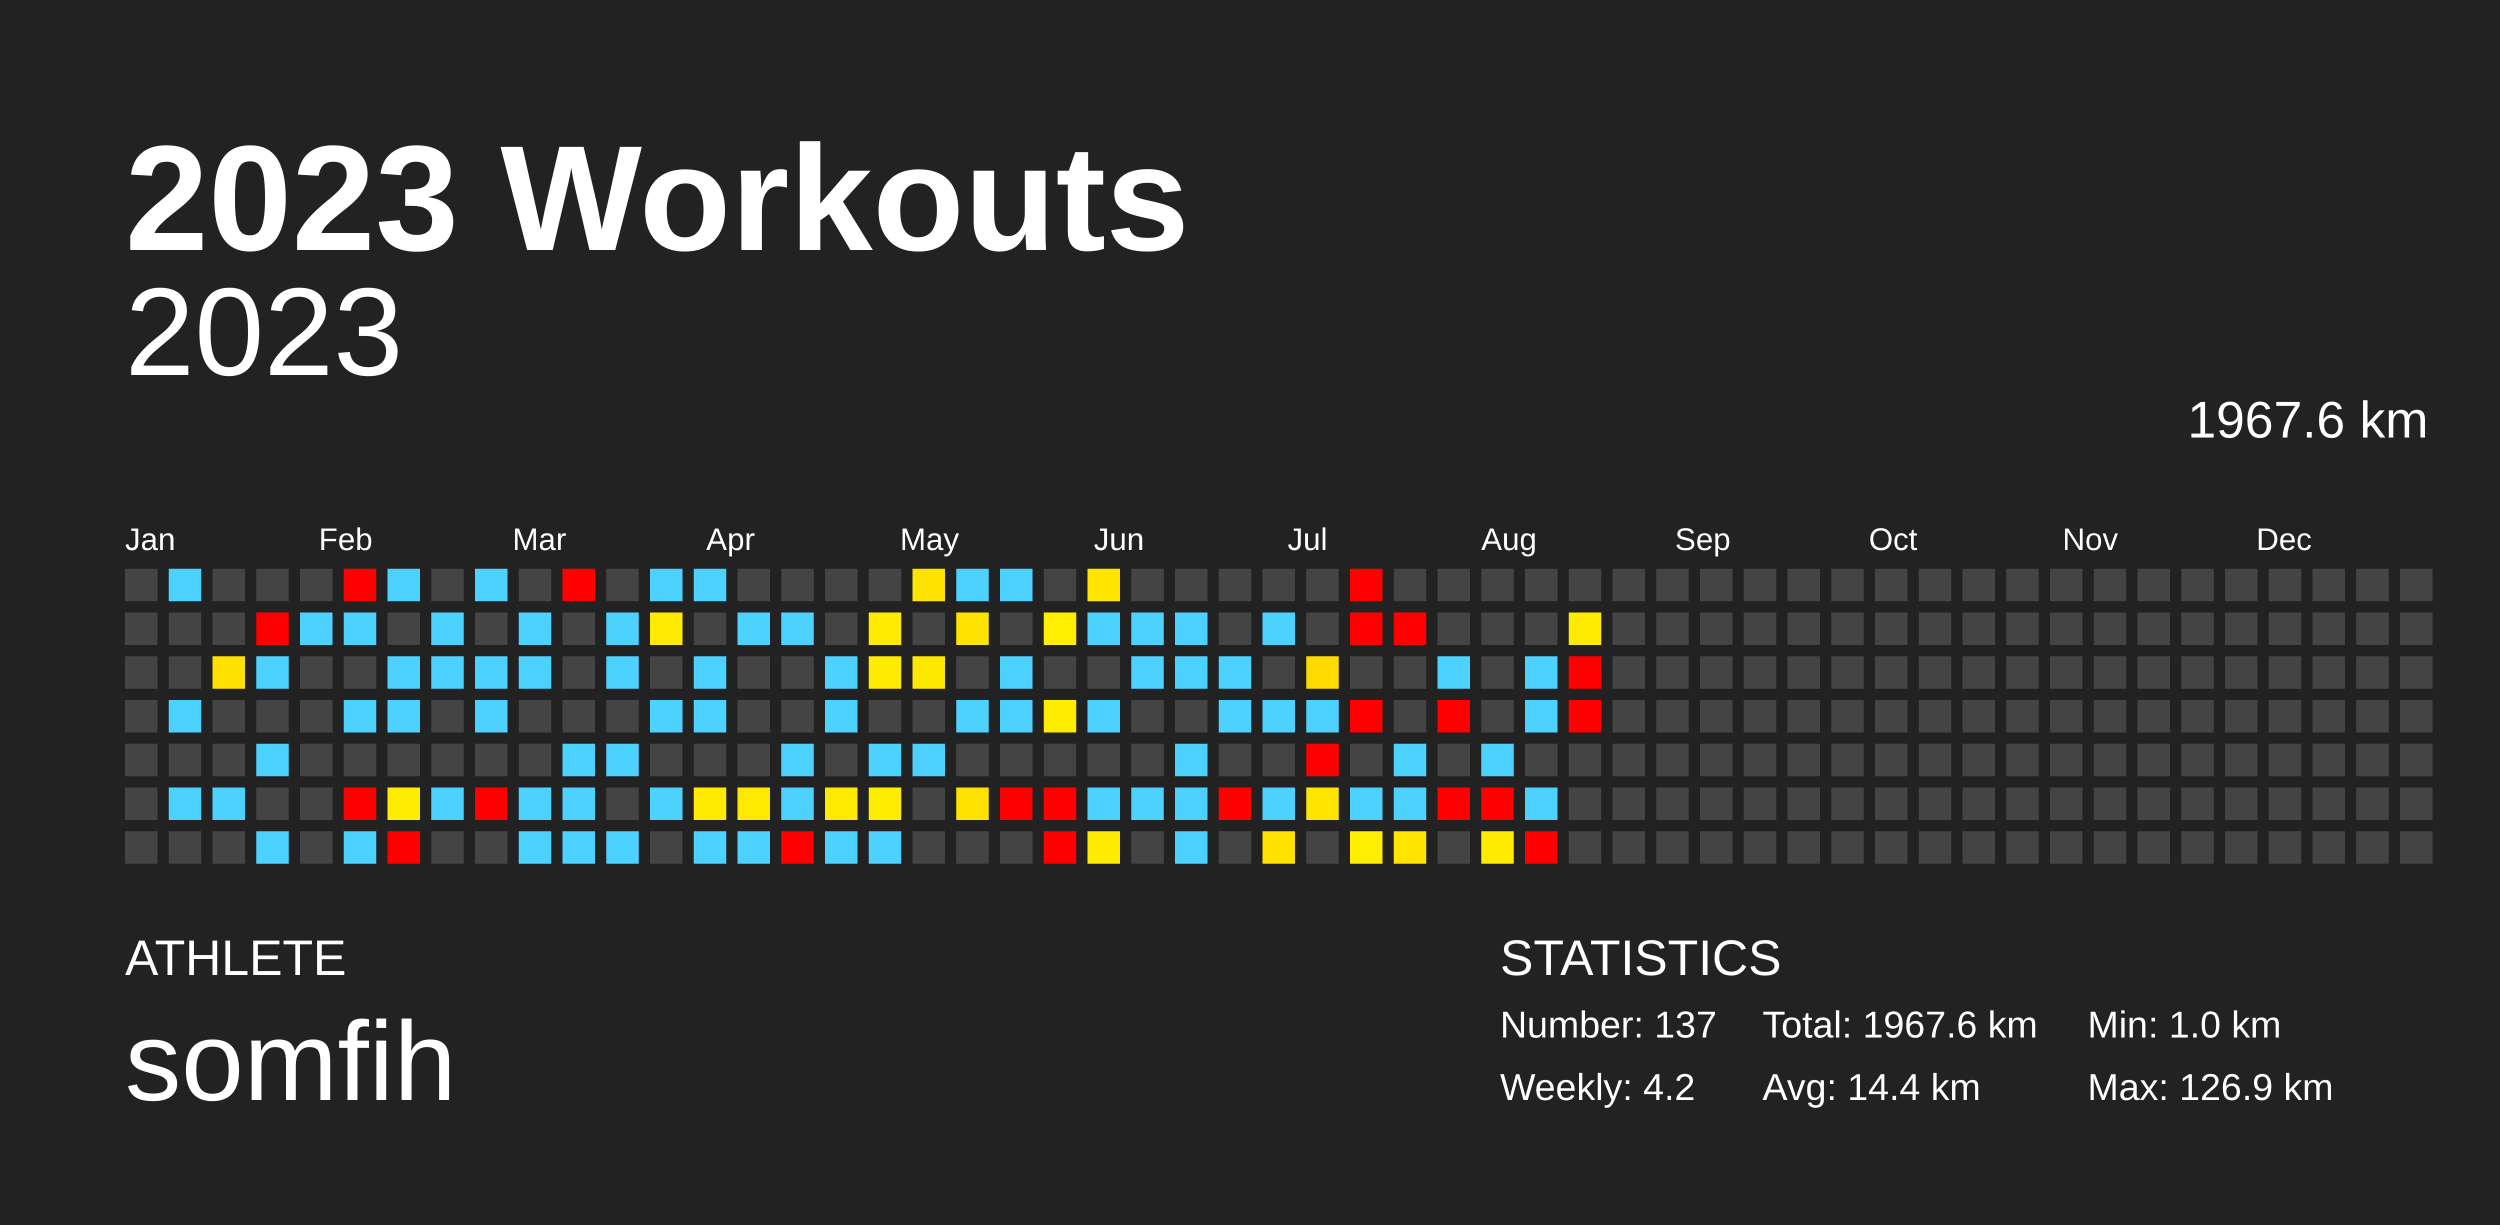
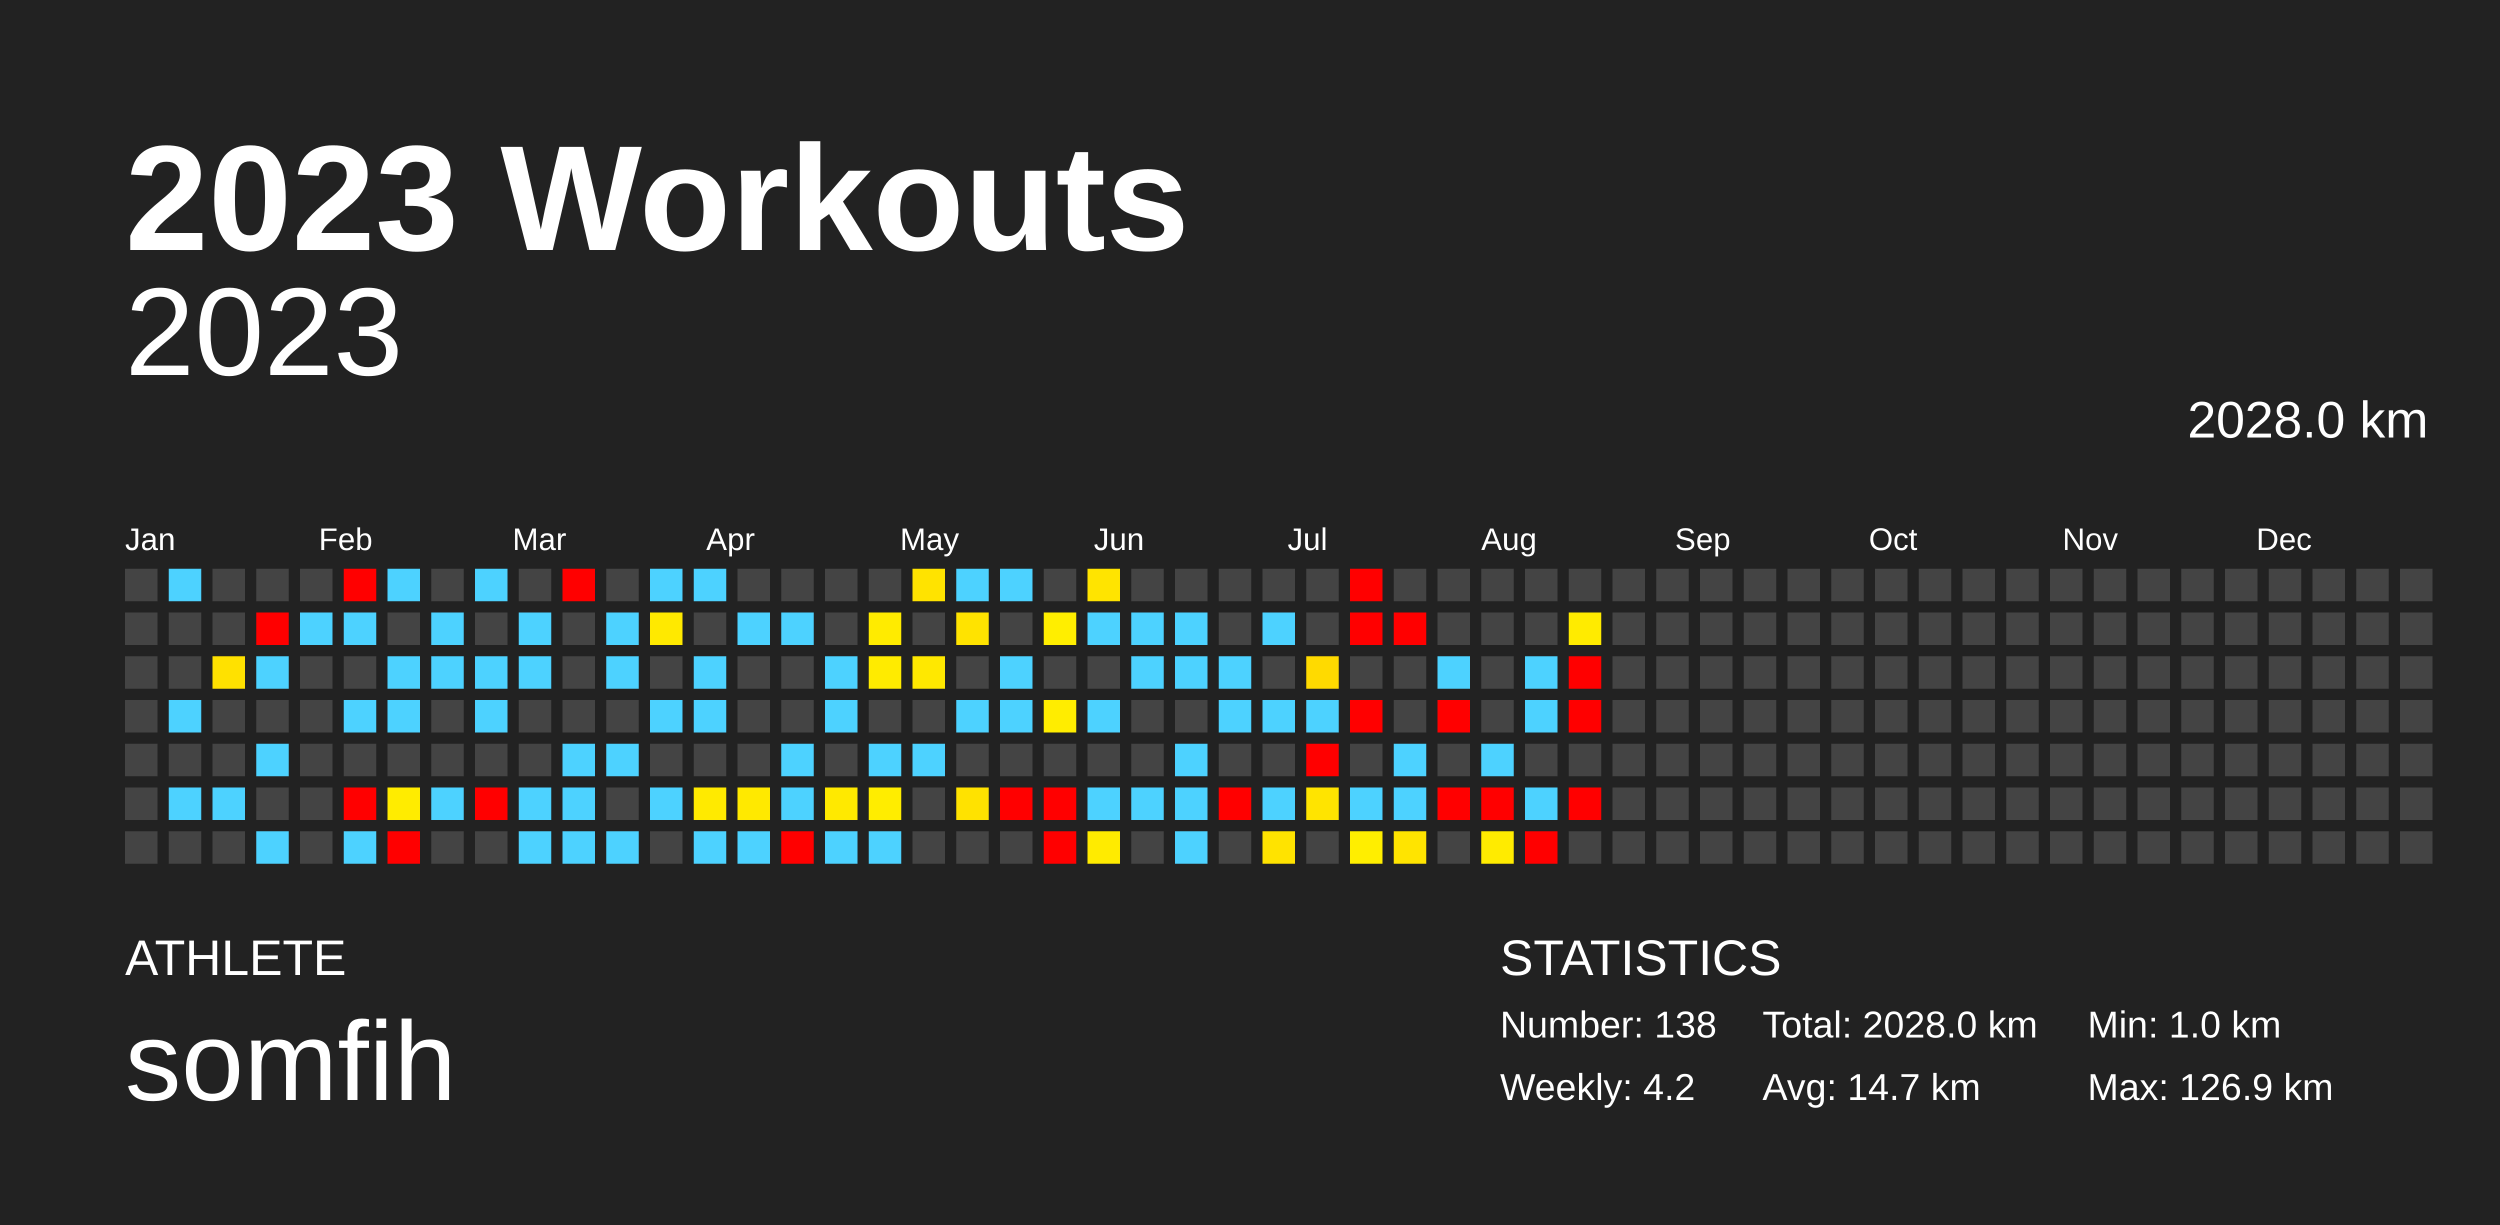
<svg xmlns="http://www.w3.org/2000/svg" baseProfile="full" height="98mm" version="1.1" viewBox="0,0,200,98" width="200mm">
  <defs />
  <rect fill="#222222" height="98" width="200" x="0" y="0" />
  <text fill="#FFFFFF" style="font-size:12px; font-family:Arial; font-weight:bold;" x="10" y="20">2023 Workouts</text>
  <text fill="#FFFFFF" style="font-size:4px; font-family:Arial" x="10" y="78">ATHLETE</text>
  <text fill="#FFFFFF" style="font-size:9px; font-family:Arial" x="10" y="88">somfih</text>
  <text fill="#FFFFFF" style="font-size:4px; font-family:Arial" x="120" y="78">STATISTICS</text>
-   <text fill="#FFFFFF" style="font-size:3px; font-family:Arial" x="120" y="83">Number: 137</text>
+   <text fill="#FFFFFF" style="font-size:3px; font-family:Arial" x="120" y="83">Number: 138</text>
  <text fill="#FFFFFF" style="font-size:3px; font-family:Arial" x="120" y="88">Weekly: 4.2</text>
-   <text fill="#FFFFFF" style="font-size:3px; font-family:Arial" x="141" y="83">Total: 1967.6 km</text>
-   <text fill="#FFFFFF" style="font-size:3px; font-family:Arial" x="141" y="88">Avg: 14.4 km</text>
+   <text fill="#FFFFFF" style="font-size:3px; font-family:Arial" x="141" y="83">Total: 2028.0 km</text>
+   <text fill="#FFFFFF" style="font-size:3px; font-family:Arial" x="141" y="88">Avg: 14.7 km</text>
  <text fill="#FFFFFF" style="font-size:3px; font-family:Arial" x="167" y="83">Min: 1.0 km</text>
  <text fill="#FFFFFF" style="font-size:3px; font-family:Arial" x="167" y="88">Max: 126.9 km</text>
  <text alignment-baseline="hanging" fill="#FFFFFF" style="font-size:10.0px; font-family:Arial;" x="10" y="30">2023</text>
-   <text alignment-baseline="hanging" fill="#FFFFFF" style="font-size:4.125px; font-family:Arial;" x="175" y="35">1967.6 km</text>
+   <text alignment-baseline="hanging" fill="#FFFFFF" style="font-size:4.125px; font-family:Arial;" x="175" y="35">2028.0 km</text>
  <text fill="#FFFFFF" style="font-size:2.5px; font-family:Arial" x="10.0" y="44">Jan</text>
  <text fill="#FFFFFF" style="font-size:2.5px; font-family:Arial" x="25.5" y="44">Feb</text>
  <text fill="#FFFFFF" style="font-size:2.5px; font-family:Arial" x="41.0" y="44">Mar</text>
  <text fill="#FFFFFF" style="font-size:2.5px; font-family:Arial" x="56.5" y="44">Apr</text>
  <text fill="#FFFFFF" style="font-size:2.5px; font-family:Arial" x="72.0" y="44">May</text>
  <text fill="#FFFFFF" style="font-size:2.5px; font-family:Arial" x="87.5" y="44">Jun</text>
  <text fill="#FFFFFF" style="font-size:2.5px; font-family:Arial" x="103.0" y="44">Jul</text>
  <text fill="#FFFFFF" style="font-size:2.5px; font-family:Arial" x="118.5" y="44">Aug</text>
  <text fill="#FFFFFF" style="font-size:2.5px; font-family:Arial" x="134.0" y="44">Sep</text>
  <text fill="#FFFFFF" style="font-size:2.5px; font-family:Arial" x="149.5" y="44">Oct</text>
  <text fill="#FFFFFF" style="font-size:2.5px; font-family:Arial" x="165.0" y="44">Nov</text>
  <text fill="#FFFFFF" style="font-size:2.5px; font-family:Arial" x="180.5" y="44">Dec</text>
  <rect fill="#444444" height="2.6" width="2.6" x="10.0" y="45.5" />
  <rect fill="#444444" height="2.6" width="2.6" x="10.0" y="49.0" />
  <rect fill="#444444" height="2.6" width="2.6" x="10.0" y="52.5" />
  <rect fill="#444444" height="2.6" width="2.6" x="10.0" y="56.0" />
  <rect fill="#444444" height="2.6" width="2.6" x="10.0" y="59.5" />
  <rect fill="#444444" height="2.6" width="2.6" x="10.0" y="63.0" />
  <rect fill="#444444" height="2.6" width="2.6" x="10.0" y="66.5" />
  <rect fill="#4dd2ff" height="2.6" width="2.6" x="13.5" y="45.5" />
  <rect fill="#444444" height="2.6" width="2.6" x="13.5" y="49.0" />
  <rect fill="#444444" height="2.6" width="2.6" x="13.5" y="52.5" />
  <rect fill="#4dd2ff" height="2.6" width="2.6" x="13.5" y="56.0" />
  <rect fill="#444444" height="2.6" width="2.6" x="13.5" y="59.5" />
  <rect fill="#4dd2ff" height="2.6" width="2.6" x="13.5" y="63.0" />
  <rect fill="#444444" height="2.6" width="2.6" x="13.5" y="66.5" />
  <rect fill="#444444" height="2.6" width="2.6" x="17.0" y="45.5" />
  <rect fill="#444444" height="2.6" width="2.6" x="17.0" y="49.0" />
  <rect fill="#ffe100" height="2.6" width="2.6" x="17.0" y="52.5" />
  <rect fill="#444444" height="2.6" width="2.6" x="17.0" y="56.0" />
  <rect fill="#444444" height="2.6" width="2.6" x="17.0" y="59.5" />
  <rect fill="#4dd2ff" height="2.6" width="2.6" x="17.0" y="63.0" />
  <rect fill="#444444" height="2.6" width="2.6" x="17.0" y="66.5" />
  <rect fill="#444444" height="2.6" width="2.6" x="20.5" y="45.5" />
  <rect fill="red" height="2.6" width="2.6" x="20.5" y="49.0" />
  <rect fill="#4dd2ff" height="2.6" width="2.6" x="20.5" y="52.5" />
  <rect fill="#444444" height="2.6" width="2.6" x="20.5" y="56.0" />
  <rect fill="#4dd2ff" height="2.6" width="2.6" x="20.5" y="59.5" />
  <rect fill="#444444" height="2.6" width="2.6" x="20.5" y="63.0" />
  <rect fill="#4dd2ff" height="2.6" width="2.6" x="20.5" y="66.5" />
  <rect fill="#444444" height="2.6" width="2.6" x="24.0" y="45.5" />
  <rect fill="#4dd2ff" height="2.6" width="2.6" x="24.0" y="49.0" />
  <rect fill="#444444" height="2.6" width="2.6" x="24.0" y="52.5" />
  <rect fill="#444444" height="2.6" width="2.6" x="24.0" y="56.0" />
  <rect fill="#444444" height="2.6" width="2.6" x="24.0" y="59.5" />
  <rect fill="#444444" height="2.6" width="2.6" x="24.0" y="63.0" />
  <rect fill="#444444" height="2.6" width="2.6" x="24.0" y="66.5" />
  <rect fill="red" height="2.6" width="2.6" x="27.5" y="45.5" />
  <rect fill="#4dd2ff" height="2.6" width="2.6" x="27.5" y="49.0" />
  <rect fill="#444444" height="2.6" width="2.6" x="27.5" y="52.5" />
  <rect fill="#4dd2ff" height="2.6" width="2.6" x="27.5" y="56.0" />
  <rect fill="#444444" height="2.6" width="2.6" x="27.5" y="59.5" />
  <rect fill="red" height="2.6" width="2.6" x="27.5" y="63.0" />
  <rect fill="#4dd2ff" height="2.6" width="2.6" x="27.5" y="66.5" />
  <rect fill="#4dd2ff" height="2.6" width="2.6" x="31.0" y="45.5" />
  <rect fill="#444444" height="2.6" width="2.6" x="31.0" y="49.0" />
  <rect fill="#4dd2ff" height="2.6" width="2.6" x="31.0" y="52.5" />
  <rect fill="#4dd2ff" height="2.6" width="2.6" x="31.0" y="56.0" />
  <rect fill="#444444" height="2.6" width="2.6" x="31.0" y="59.5" />
  <rect fill="#ffec00" height="2.6" width="2.6" x="31.0" y="63.0" />
  <rect fill="red" height="2.6" width="2.6" x="31.0" y="66.5" />
  <rect fill="#444444" height="2.6" width="2.6" x="34.5" y="45.5" />
  <rect fill="#4dd2ff" height="2.6" width="2.6" x="34.5" y="49.0" />
  <rect fill="#4dd2ff" height="2.6" width="2.6" x="34.5" y="52.5" />
  <rect fill="#444444" height="2.6" width="2.6" x="34.5" y="56.0" />
  <rect fill="#444444" height="2.6" width="2.6" x="34.5" y="59.5" />
  <rect fill="#4dd2ff" height="2.6" width="2.6" x="34.5" y="63.0" />
  <rect fill="#444444" height="2.6" width="2.6" x="34.5" y="66.5" />
  <rect fill="#4dd2ff" height="2.6" width="2.6" x="38.0" y="45.5" />
  <rect fill="#444444" height="2.6" width="2.6" x="38.0" y="49.0" />
  <rect fill="#4dd2ff" height="2.6" width="2.6" x="38.0" y="52.5" />
  <rect fill="#4dd2ff" height="2.6" width="2.6" x="38.0" y="56.0" />
  <rect fill="#444444" height="2.6" width="2.6" x="38.0" y="59.5" />
  <rect fill="red" height="2.6" width="2.6" x="38.0" y="63.0" />
  <rect fill="#444444" height="2.6" width="2.6" x="38.0" y="66.5" />
  <rect fill="#444444" height="2.6" width="2.6" x="41.5" y="45.5" />
  <rect fill="#4dd2ff" height="2.6" width="2.6" x="41.5" y="49.0" />
  <rect fill="#4dd2ff" height="2.6" width="2.6" x="41.5" y="52.5" />
  <rect fill="#444444" height="2.6" width="2.6" x="41.5" y="56.0" />
  <rect fill="#444444" height="2.6" width="2.6" x="41.5" y="59.5" />
  <rect fill="#4dd2ff" height="2.6" width="2.6" x="41.5" y="63.0" />
  <rect fill="#4dd2ff" height="2.6" width="2.6" x="41.5" y="66.5" />
  <rect fill="red" height="2.6" width="2.6" x="45.0" y="45.5" />
  <rect fill="#444444" height="2.6" width="2.6" x="45.0" y="49.0" />
  <rect fill="#444444" height="2.6" width="2.6" x="45.0" y="52.5" />
  <rect fill="#444444" height="2.6" width="2.6" x="45.0" y="56.0" />
  <rect fill="#4dd2ff" height="2.6" width="2.6" x="45.0" y="59.5" />
  <rect fill="#4dd2ff" height="2.6" width="2.6" x="45.0" y="63.0" />
  <rect fill="#4dd2ff" height="2.6" width="2.6" x="45.0" y="66.5" />
  <rect fill="#444444" height="2.6" width="2.6" x="48.5" y="45.5" />
  <rect fill="#4dd2ff" height="2.6" width="2.6" x="48.5" y="49.0" />
  <rect fill="#4dd2ff" height="2.6" width="2.6" x="48.5" y="52.5" />
  <rect fill="#444444" height="2.6" width="2.6" x="48.5" y="56.0" />
  <rect fill="#4dd2ff" height="2.6" width="2.6" x="48.5" y="59.5" />
  <rect fill="#444444" height="2.6" width="2.6" x="48.5" y="63.0" />
  <rect fill="#4dd2ff" height="2.6" width="2.6" x="48.5" y="66.5" />
  <rect fill="#4dd2ff" height="2.6" width="2.6" x="52.0" y="45.5" />
  <rect fill="#ffe900" height="2.6" width="2.6" x="52.0" y="49.0" />
  <rect fill="#444444" height="2.6" width="2.6" x="52.0" y="52.5" />
  <rect fill="#4dd2ff" height="2.6" width="2.6" x="52.0" y="56.0" />
  <rect fill="#444444" height="2.6" width="2.6" x="52.0" y="59.5" />
  <rect fill="#4dd2ff" height="2.6" width="2.6" x="52.0" y="63.0" />
  <rect fill="#444444" height="2.6" width="2.6" x="52.0" y="66.5" />
  <rect fill="#4dd2ff" height="2.6" width="2.6" x="55.5" y="45.5" />
  <rect fill="#444444" height="2.6" width="2.6" x="55.5" y="49.0" />
  <rect fill="#4dd2ff" height="2.6" width="2.6" x="55.5" y="52.5" />
  <rect fill="#4dd2ff" height="2.6" width="2.6" x="55.5" y="56.0" />
  <rect fill="#444444" height="2.6" width="2.6" x="55.5" y="59.5" />
  <rect fill="#ffea00" height="2.6" width="2.6" x="55.5" y="63.0" />
  <rect fill="#4dd2ff" height="2.6" width="2.6" x="55.5" y="66.5" />
  <rect fill="#444444" height="2.6" width="2.6" x="59.0" y="45.5" />
  <rect fill="#4dd2ff" height="2.6" width="2.6" x="59.0" y="49.0" />
  <rect fill="#444444" height="2.6" width="2.6" x="59.0" y="52.5" />
  <rect fill="#444444" height="2.6" width="2.6" x="59.0" y="56.0" />
  <rect fill="#444444" height="2.6" width="2.6" x="59.0" y="59.5" />
  <rect fill="#ffe900" height="2.6" width="2.6" x="59.0" y="63.0" />
  <rect fill="#4dd2ff" height="2.6" width="2.6" x="59.0" y="66.5" />
  <rect fill="#444444" height="2.6" width="2.6" x="62.5" y="45.5" />
  <rect fill="#4dd2ff" height="2.6" width="2.6" x="62.5" y="49.0" />
  <rect fill="#444444" height="2.6" width="2.6" x="62.5" y="52.5" />
  <rect fill="#444444" height="2.6" width="2.6" x="62.5" y="56.0" />
  <rect fill="#4dd2ff" height="2.6" width="2.6" x="62.5" y="59.5" />
  <rect fill="#4dd2ff" height="2.6" width="2.6" x="62.5" y="63.0" />
  <rect fill="red" height="2.6" width="2.6" x="62.5" y="66.5" />
  <rect fill="#444444" height="2.6" width="2.6" x="66.0" y="45.5" />
  <rect fill="#444444" height="2.6" width="2.6" x="66.0" y="49.0" />
  <rect fill="#4dd2ff" height="2.6" width="2.6" x="66.0" y="52.5" />
  <rect fill="#4dd2ff" height="2.6" width="2.6" x="66.0" y="56.0" />
  <rect fill="#444444" height="2.6" width="2.6" x="66.0" y="59.5" />
  <rect fill="#ffe900" height="2.6" width="2.6" x="66.0" y="63.0" />
  <rect fill="#4dd2ff" height="2.6" width="2.6" x="66.0" y="66.5" />
  <rect fill="#444444" height="2.6" width="2.6" x="69.5" y="45.5" />
  <rect fill="#ffeb00" height="2.6" width="2.6" x="69.5" y="49.0" />
  <rect fill="#ffeb00" height="2.6" width="2.6" x="69.5" y="52.5" />
  <rect fill="#444444" height="2.6" width="2.6" x="69.5" y="56.0" />
  <rect fill="#4dd2ff" height="2.6" width="2.6" x="69.5" y="59.5" />
  <rect fill="#ffed00" height="2.6" width="2.6" x="69.5" y="63.0" />
  <rect fill="#4dd2ff" height="2.6" width="2.6" x="69.5" y="66.5" />
  <rect fill="#ffe300" height="2.6" width="2.6" x="73.0" y="45.5" />
  <rect fill="#444444" height="2.6" width="2.6" x="73.0" y="49.0" />
  <rect fill="#ffe800" height="2.6" width="2.6" x="73.0" y="52.5" />
  <rect fill="#444444" height="2.6" width="2.6" x="73.0" y="56.0" />
  <rect fill="#4dd2ff" height="2.6" width="2.6" x="73.0" y="59.5" />
  <rect fill="#444444" height="2.6" width="2.6" x="73.0" y="63.0" />
  <rect fill="#444444" height="2.6" width="2.6" x="73.0" y="66.5" />
  <rect fill="#4dd2ff" height="2.6" width="2.6" x="76.5" y="45.5" />
  <rect fill="#ffe300" height="2.6" width="2.6" x="76.5" y="49.0" />
  <rect fill="#444444" height="2.6" width="2.6" x="76.5" y="52.5" />
  <rect fill="#4dd2ff" height="2.6" width="2.6" x="76.5" y="56.0" />
  <rect fill="#444444" height="2.6" width="2.6" x="76.5" y="59.5" />
  <rect fill="#ffe200" height="2.6" width="2.6" x="76.5" y="63.0" />
  <rect fill="#444444" height="2.6" width="2.6" x="76.5" y="66.5" />
  <rect fill="#4dd2ff" height="2.6" width="2.6" x="80.0" y="45.5" />
  <rect fill="#444444" height="2.6" width="2.6" x="80.0" y="49.0" />
  <rect fill="#4dd2ff" height="2.6" width="2.6" x="80.0" y="52.5" />
  <rect fill="#4dd2ff" height="2.6" width="2.6" x="80.0" y="56.0" />
  <rect fill="#444444" height="2.6" width="2.6" x="80.0" y="59.5" />
  <rect fill="red" height="2.6" width="2.6" x="80.0" y="63.0" />
  <rect fill="#444444" height="2.6" width="2.6" x="80.0" y="66.5" />
  <rect fill="#444444" height="2.6" width="2.6" x="83.5" y="45.5" />
  <rect fill="#ffee00" height="2.6" width="2.6" x="83.5" y="49.0" />
  <rect fill="#444444" height="2.6" width="2.6" x="83.5" y="52.5" />
  <rect fill="#ffed00" height="2.6" width="2.6" x="83.5" y="56.0" />
  <rect fill="#444444" height="2.6" width="2.6" x="83.5" y="59.5" />
  <rect fill="red" height="2.6" width="2.6" x="83.5" y="63.0" />
  <rect fill="red" height="2.6" width="2.6" x="83.5" y="66.5" />
  <rect fill="#ffe400" height="2.6" width="2.6" x="87.0" y="45.5" />
  <rect fill="#4dd2ff" height="2.6" width="2.6" x="87.0" y="49.0" />
  <rect fill="#444444" height="2.6" width="2.6" x="87.0" y="52.5" />
  <rect fill="#4dd2ff" height="2.6" width="2.6" x="87.0" y="56.0" />
  <rect fill="#444444" height="2.6" width="2.6" x="87.0" y="59.5" />
  <rect fill="#4dd2ff" height="2.6" width="2.6" x="87.0" y="63.0" />
  <rect fill="#ffeb00" height="2.6" width="2.6" x="87.0" y="66.5" />
  <rect fill="#444444" height="2.6" width="2.6" x="90.5" y="45.5" />
  <rect fill="#4dd2ff" height="2.6" width="2.6" x="90.5" y="49.0" />
  <rect fill="#4dd2ff" height="2.6" width="2.6" x="90.5" y="52.5" />
  <rect fill="#444444" height="2.6" width="2.6" x="90.5" y="56.0" />
  <rect fill="#444444" height="2.6" width="2.6" x="90.5" y="59.5" />
  <rect fill="#4dd2ff" height="2.6" width="2.6" x="90.5" y="63.0" />
  <rect fill="#444444" height="2.6" width="2.6" x="90.5" y="66.5" />
  <rect fill="#444444" height="2.6" width="2.6" x="94.0" y="45.5" />
  <rect fill="#4dd2ff" height="2.6" width="2.6" x="94.0" y="49.0" />
  <rect fill="#4dd2ff" height="2.6" width="2.6" x="94.0" y="52.5" />
  <rect fill="#444444" height="2.6" width="2.6" x="94.0" y="56.0" />
  <rect fill="#4dd2ff" height="2.6" width="2.6" x="94.0" y="59.5" />
  <rect fill="#4dd2ff" height="2.6" width="2.6" x="94.0" y="63.0" />
  <rect fill="#4dd2ff" height="2.6" width="2.6" x="94.0" y="66.5" />
  <rect fill="#444444" height="2.6" width="2.6" x="97.5" y="45.5" />
  <rect fill="#444444" height="2.6" width="2.6" x="97.5" y="49.0" />
  <rect fill="#4dd2ff" height="2.6" width="2.6" x="97.5" y="52.5" />
  <rect fill="#4dd2ff" height="2.6" width="2.6" x="97.5" y="56.0" />
  <rect fill="#444444" height="2.6" width="2.6" x="97.5" y="59.5" />
  <rect fill="red" height="2.6" width="2.6" x="97.5" y="63.0" />
  <rect fill="#444444" height="2.6" width="2.6" x="97.5" y="66.5" />
  <rect fill="#444444" height="2.6" width="2.6" x="101.0" y="45.5" />
  <rect fill="#4dd2ff" height="2.6" width="2.6" x="101.0" y="49.0" />
  <rect fill="#444444" height="2.6" width="2.6" x="101.0" y="52.5" />
  <rect fill="#4dd2ff" height="2.6" width="2.6" x="101.0" y="56.0" />
  <rect fill="#444444" height="2.6" width="2.6" x="101.0" y="59.5" />
  <rect fill="#4dd2ff" height="2.6" width="2.6" x="101.0" y="63.0" />
  <rect fill="#ffe300" height="2.6" width="2.6" x="101.0" y="66.5" />
  <rect fill="#444444" height="2.6" width="2.6" x="104.5" y="45.5" />
  <rect fill="#444444" height="2.6" width="2.6" x="104.5" y="49.0" />
  <rect fill="#ffda00" height="2.6" width="2.6" x="104.5" y="52.5" />
  <rect fill="#4dd2ff" height="2.6" width="2.6" x="104.5" y="56.0" />
  <rect fill="red" height="2.6" width="2.6" x="104.5" y="59.5" />
  <rect fill="#ffe400" height="2.6" width="2.6" x="104.5" y="63.0" />
  <rect fill="#444444" height="2.6" width="2.6" x="104.5" y="66.5" />
  <rect fill="red" height="2.6" width="2.6" x="108.0" y="45.5" />
  <rect fill="red" height="2.6" width="2.6" x="108.0" y="49.0" />
  <rect fill="#444444" height="2.6" width="2.6" x="108.0" y="52.5" />
  <rect fill="red" height="2.6" width="2.6" x="108.0" y="56.0" />
  <rect fill="#444444" height="2.6" width="2.6" x="108.0" y="59.5" />
  <rect fill="#4dd2ff" height="2.6" width="2.6" x="108.0" y="63.0" />
  <rect fill="#ffee00" height="2.6" width="2.6" x="108.0" y="66.5" />
  <rect fill="#444444" height="2.6" width="2.6" x="111.5" y="45.5" />
  <rect fill="red" height="2.6" width="2.6" x="111.5" y="49.0" />
  <rect fill="#444444" height="2.6" width="2.6" x="111.5" y="52.5" />
  <rect fill="#444444" height="2.6" width="2.6" x="111.5" y="56.0" />
  <rect fill="#4dd2ff" height="2.6" width="2.6" x="111.5" y="59.5" />
  <rect fill="#4dd2ff" height="2.6" width="2.6" x="111.5" y="63.0" />
  <rect fill="#ffe400" height="2.6" width="2.6" x="111.5" y="66.5" />
  <rect fill="#444444" height="2.6" width="2.6" x="115.0" y="45.5" />
  <rect fill="#444444" height="2.6" width="2.6" x="115.0" y="49.0" />
  <rect fill="#4dd2ff" height="2.6" width="2.6" x="115.0" y="52.5" />
  <rect fill="red" height="2.6" width="2.6" x="115.0" y="56.0" />
  <rect fill="#444444" height="2.6" width="2.6" x="115.0" y="59.5" />
  <rect fill="red" height="2.6" width="2.6" x="115.0" y="63.0" />
  <rect fill="#444444" height="2.6" width="2.6" x="115.0" y="66.5" />
  <rect fill="#444444" height="2.6" width="2.6" x="118.5" y="45.5" />
  <rect fill="#444444" height="2.6" width="2.6" x="118.5" y="49.0" />
  <rect fill="#444444" height="2.6" width="2.6" x="118.5" y="52.5" />
  <rect fill="#444444" height="2.6" width="2.6" x="118.5" y="56.0" />
  <rect fill="#4dd2ff" height="2.6" width="2.6" x="118.5" y="59.5" />
  <rect fill="red" height="2.6" width="2.6" x="118.5" y="63.0" />
  <rect fill="#ffeb00" height="2.6" width="2.6" x="118.5" y="66.5" />
  <rect fill="#444444" height="2.6" width="2.6" x="122.0" y="45.5" />
  <rect fill="#444444" height="2.6" width="2.6" x="122.0" y="49.0" />
  <rect fill="#4dd2ff" height="2.6" width="2.6" x="122.0" y="52.5" />
  <rect fill="#4dd2ff" height="2.6" width="2.6" x="122.0" y="56.0" />
  <rect fill="#444444" height="2.6" width="2.6" x="122.0" y="59.5" />
  <rect fill="#4dd2ff" height="2.6" width="2.6" x="122.0" y="63.0" />
  <rect fill="red" height="2.6" width="2.6" x="122.0" y="66.5" />
  <rect fill="#444444" height="2.6" width="2.6" x="125.5" y="45.5" />
  <rect fill="#ffeb00" height="2.6" width="2.6" x="125.5" y="49.0" />
  <rect fill="red" height="2.6" width="2.6" x="125.5" y="52.5" />
  <rect fill="red" height="2.6" width="2.6" x="125.5" y="56.0" />
  <rect fill="#444444" height="2.6" width="2.6" x="125.5" y="59.5" />
-   <rect fill="#444444" height="2.6" width="2.6" x="125.5" y="63.0" />
+   <rect fill="red" height="2.6" width="2.6" x="125.5" y="63.0" />
  <rect fill="#444444" height="2.6" width="2.6" x="125.5" y="66.5" />
  <rect fill="#444444" height="2.6" width="2.6" x="129.0" y="45.5" />
  <rect fill="#444444" height="2.6" width="2.6" x="129.0" y="49.0" />
  <rect fill="#444444" height="2.6" width="2.6" x="129.0" y="52.5" />
  <rect fill="#444444" height="2.6" width="2.6" x="129.0" y="56.0" />
  <rect fill="#444444" height="2.6" width="2.6" x="129.0" y="59.5" />
  <rect fill="#444444" height="2.6" width="2.6" x="129.0" y="63.0" />
  <rect fill="#444444" height="2.6" width="2.6" x="129.0" y="66.5" />
  <rect fill="#444444" height="2.6" width="2.6" x="132.5" y="45.5" />
  <rect fill="#444444" height="2.6" width="2.6" x="132.5" y="49.0" />
  <rect fill="#444444" height="2.6" width="2.6" x="132.5" y="52.5" />
  <rect fill="#444444" height="2.6" width="2.6" x="132.5" y="56.0" />
  <rect fill="#444444" height="2.6" width="2.6" x="132.5" y="59.5" />
  <rect fill="#444444" height="2.6" width="2.6" x="132.5" y="63.0" />
  <rect fill="#444444" height="2.6" width="2.6" x="132.5" y="66.5" />
  <rect fill="#444444" height="2.6" width="2.6" x="136.0" y="45.5" />
  <rect fill="#444444" height="2.6" width="2.6" x="136.0" y="49.0" />
  <rect fill="#444444" height="2.6" width="2.6" x="136.0" y="52.5" />
  <rect fill="#444444" height="2.6" width="2.6" x="136.0" y="56.0" />
  <rect fill="#444444" height="2.6" width="2.6" x="136.0" y="59.5" />
  <rect fill="#444444" height="2.6" width="2.6" x="136.0" y="63.0" />
  <rect fill="#444444" height="2.6" width="2.6" x="136.0" y="66.5" />
  <rect fill="#444444" height="2.6" width="2.6" x="139.5" y="45.5" />
  <rect fill="#444444" height="2.6" width="2.6" x="139.5" y="49.0" />
  <rect fill="#444444" height="2.6" width="2.6" x="139.5" y="52.5" />
  <rect fill="#444444" height="2.6" width="2.6" x="139.5" y="56.0" />
  <rect fill="#444444" height="2.6" width="2.6" x="139.5" y="59.5" />
  <rect fill="#444444" height="2.6" width="2.6" x="139.5" y="63.0" />
  <rect fill="#444444" height="2.6" width="2.6" x="139.5" y="66.5" />
  <rect fill="#444444" height="2.6" width="2.6" x="143.0" y="45.5" />
  <rect fill="#444444" height="2.6" width="2.6" x="143.0" y="49.0" />
  <rect fill="#444444" height="2.6" width="2.6" x="143.0" y="52.5" />
  <rect fill="#444444" height="2.6" width="2.6" x="143.0" y="56.0" />
  <rect fill="#444444" height="2.6" width="2.6" x="143.0" y="59.5" />
  <rect fill="#444444" height="2.6" width="2.6" x="143.0" y="63.0" />
  <rect fill="#444444" height="2.6" width="2.6" x="143.0" y="66.5" />
  <rect fill="#444444" height="2.6" width="2.6" x="146.5" y="45.5" />
  <rect fill="#444444" height="2.6" width="2.6" x="146.5" y="49.0" />
  <rect fill="#444444" height="2.6" width="2.6" x="146.5" y="52.5" />
  <rect fill="#444444" height="2.6" width="2.6" x="146.5" y="56.0" />
  <rect fill="#444444" height="2.6" width="2.6" x="146.5" y="59.5" />
  <rect fill="#444444" height="2.6" width="2.6" x="146.5" y="63.0" />
  <rect fill="#444444" height="2.6" width="2.6" x="146.5" y="66.5" />
  <rect fill="#444444" height="2.6" width="2.6" x="150.0" y="45.5" />
  <rect fill="#444444" height="2.6" width="2.6" x="150.0" y="49.0" />
  <rect fill="#444444" height="2.6" width="2.6" x="150.0" y="52.5" />
  <rect fill="#444444" height="2.6" width="2.6" x="150.0" y="56.0" />
  <rect fill="#444444" height="2.6" width="2.6" x="150.0" y="59.5" />
  <rect fill="#444444" height="2.6" width="2.6" x="150.0" y="63.0" />
  <rect fill="#444444" height="2.6" width="2.6" x="150.0" y="66.5" />
  <rect fill="#444444" height="2.6" width="2.6" x="153.5" y="45.5" />
  <rect fill="#444444" height="2.6" width="2.6" x="153.5" y="49.0" />
  <rect fill="#444444" height="2.6" width="2.6" x="153.5" y="52.5" />
  <rect fill="#444444" height="2.6" width="2.6" x="153.5" y="56.0" />
  <rect fill="#444444" height="2.6" width="2.6" x="153.5" y="59.5" />
  <rect fill="#444444" height="2.6" width="2.6" x="153.5" y="63.0" />
  <rect fill="#444444" height="2.6" width="2.6" x="153.5" y="66.5" />
  <rect fill="#444444" height="2.6" width="2.6" x="157.0" y="45.5" />
  <rect fill="#444444" height="2.6" width="2.6" x="157.0" y="49.0" />
  <rect fill="#444444" height="2.6" width="2.6" x="157.0" y="52.5" />
  <rect fill="#444444" height="2.6" width="2.6" x="157.0" y="56.0" />
  <rect fill="#444444" height="2.6" width="2.6" x="157.0" y="59.5" />
  <rect fill="#444444" height="2.6" width="2.6" x="157.0" y="63.0" />
  <rect fill="#444444" height="2.6" width="2.6" x="157.0" y="66.5" />
  <rect fill="#444444" height="2.6" width="2.6" x="160.5" y="45.5" />
  <rect fill="#444444" height="2.6" width="2.6" x="160.5" y="49.0" />
  <rect fill="#444444" height="2.6" width="2.6" x="160.5" y="52.5" />
  <rect fill="#444444" height="2.6" width="2.6" x="160.5" y="56.0" />
  <rect fill="#444444" height="2.6" width="2.6" x="160.5" y="59.5" />
  <rect fill="#444444" height="2.6" width="2.6" x="160.5" y="63.0" />
  <rect fill="#444444" height="2.6" width="2.6" x="160.5" y="66.5" />
  <rect fill="#444444" height="2.6" width="2.6" x="164.0" y="45.5" />
  <rect fill="#444444" height="2.6" width="2.6" x="164.0" y="49.0" />
  <rect fill="#444444" height="2.6" width="2.6" x="164.0" y="52.5" />
  <rect fill="#444444" height="2.6" width="2.6" x="164.0" y="56.0" />
  <rect fill="#444444" height="2.6" width="2.6" x="164.0" y="59.5" />
  <rect fill="#444444" height="2.6" width="2.6" x="164.0" y="63.0" />
  <rect fill="#444444" height="2.6" width="2.6" x="164.0" y="66.5" />
  <rect fill="#444444" height="2.6" width="2.6" x="167.5" y="45.5" />
  <rect fill="#444444" height="2.6" width="2.6" x="167.5" y="49.0" />
  <rect fill="#444444" height="2.6" width="2.6" x="167.5" y="52.5" />
  <rect fill="#444444" height="2.6" width="2.6" x="167.5" y="56.0" />
  <rect fill="#444444" height="2.6" width="2.6" x="167.5" y="59.5" />
  <rect fill="#444444" height="2.6" width="2.6" x="167.5" y="63.0" />
  <rect fill="#444444" height="2.6" width="2.6" x="167.5" y="66.5" />
  <rect fill="#444444" height="2.6" width="2.6" x="171.0" y="45.5" />
  <rect fill="#444444" height="2.6" width="2.6" x="171.0" y="49.0" />
  <rect fill="#444444" height="2.6" width="2.6" x="171.0" y="52.5" />
  <rect fill="#444444" height="2.6" width="2.6" x="171.0" y="56.0" />
  <rect fill="#444444" height="2.6" width="2.6" x="171.0" y="59.5" />
  <rect fill="#444444" height="2.6" width="2.6" x="171.0" y="63.0" />
  <rect fill="#444444" height="2.6" width="2.6" x="171.0" y="66.5" />
  <rect fill="#444444" height="2.6" width="2.6" x="174.5" y="45.5" />
  <rect fill="#444444" height="2.6" width="2.6" x="174.5" y="49.0" />
  <rect fill="#444444" height="2.6" width="2.6" x="174.5" y="52.5" />
  <rect fill="#444444" height="2.6" width="2.6" x="174.5" y="56.0" />
  <rect fill="#444444" height="2.6" width="2.6" x="174.5" y="59.5" />
  <rect fill="#444444" height="2.6" width="2.6" x="174.5" y="63.0" />
  <rect fill="#444444" height="2.6" width="2.6" x="174.5" y="66.5" />
  <rect fill="#444444" height="2.6" width="2.6" x="178.0" y="45.5" />
  <rect fill="#444444" height="2.6" width="2.6" x="178.0" y="49.0" />
  <rect fill="#444444" height="2.6" width="2.6" x="178.0" y="52.5" />
  <rect fill="#444444" height="2.6" width="2.6" x="178.0" y="56.0" />
  <rect fill="#444444" height="2.6" width="2.6" x="178.0" y="59.5" />
  <rect fill="#444444" height="2.6" width="2.6" x="178.0" y="63.0" />
  <rect fill="#444444" height="2.6" width="2.6" x="178.0" y="66.5" />
  <rect fill="#444444" height="2.6" width="2.6" x="181.5" y="45.5" />
  <rect fill="#444444" height="2.6" width="2.6" x="181.5" y="49.0" />
  <rect fill="#444444" height="2.6" width="2.6" x="181.5" y="52.5" />
  <rect fill="#444444" height="2.6" width="2.6" x="181.5" y="56.0" />
  <rect fill="#444444" height="2.6" width="2.6" x="181.5" y="59.5" />
  <rect fill="#444444" height="2.6" width="2.6" x="181.5" y="63.0" />
  <rect fill="#444444" height="2.6" width="2.6" x="181.5" y="66.5" />
  <rect fill="#444444" height="2.6" width="2.6" x="185.0" y="45.5" />
  <rect fill="#444444" height="2.6" width="2.6" x="185.0" y="49.0" />
  <rect fill="#444444" height="2.6" width="2.6" x="185.0" y="52.5" />
  <rect fill="#444444" height="2.6" width="2.6" x="185.0" y="56.0" />
  <rect fill="#444444" height="2.6" width="2.6" x="185.0" y="59.5" />
  <rect fill="#444444" height="2.6" width="2.6" x="185.0" y="63.0" />
  <rect fill="#444444" height="2.6" width="2.6" x="185.0" y="66.5" />
  <rect fill="#444444" height="2.6" width="2.6" x="188.5" y="45.5" />
  <rect fill="#444444" height="2.6" width="2.6" x="188.5" y="49.0" />
  <rect fill="#444444" height="2.6" width="2.6" x="188.5" y="52.5" />
  <rect fill="#444444" height="2.6" width="2.6" x="188.5" y="56.0" />
  <rect fill="#444444" height="2.6" width="2.6" x="188.5" y="59.5" />
  <rect fill="#444444" height="2.6" width="2.6" x="188.5" y="63.0" />
  <rect fill="#444444" height="2.6" width="2.6" x="188.5" y="66.5" />
  <rect fill="#444444" height="2.6" width="2.6" x="192.0" y="45.5" />
  <rect fill="#444444" height="2.6" width="2.6" x="192.0" y="49.0" />
  <rect fill="#444444" height="2.6" width="2.6" x="192.0" y="52.5" />
  <rect fill="#444444" height="2.6" width="2.6" x="192.0" y="56.0" />
  <rect fill="#444444" height="2.6" width="2.6" x="192.0" y="59.5" />
  <rect fill="#444444" height="2.6" width="2.6" x="192.0" y="63.0" />
  <rect fill="#444444" height="2.6" width="2.6" x="192.0" y="66.5" />
</svg>
